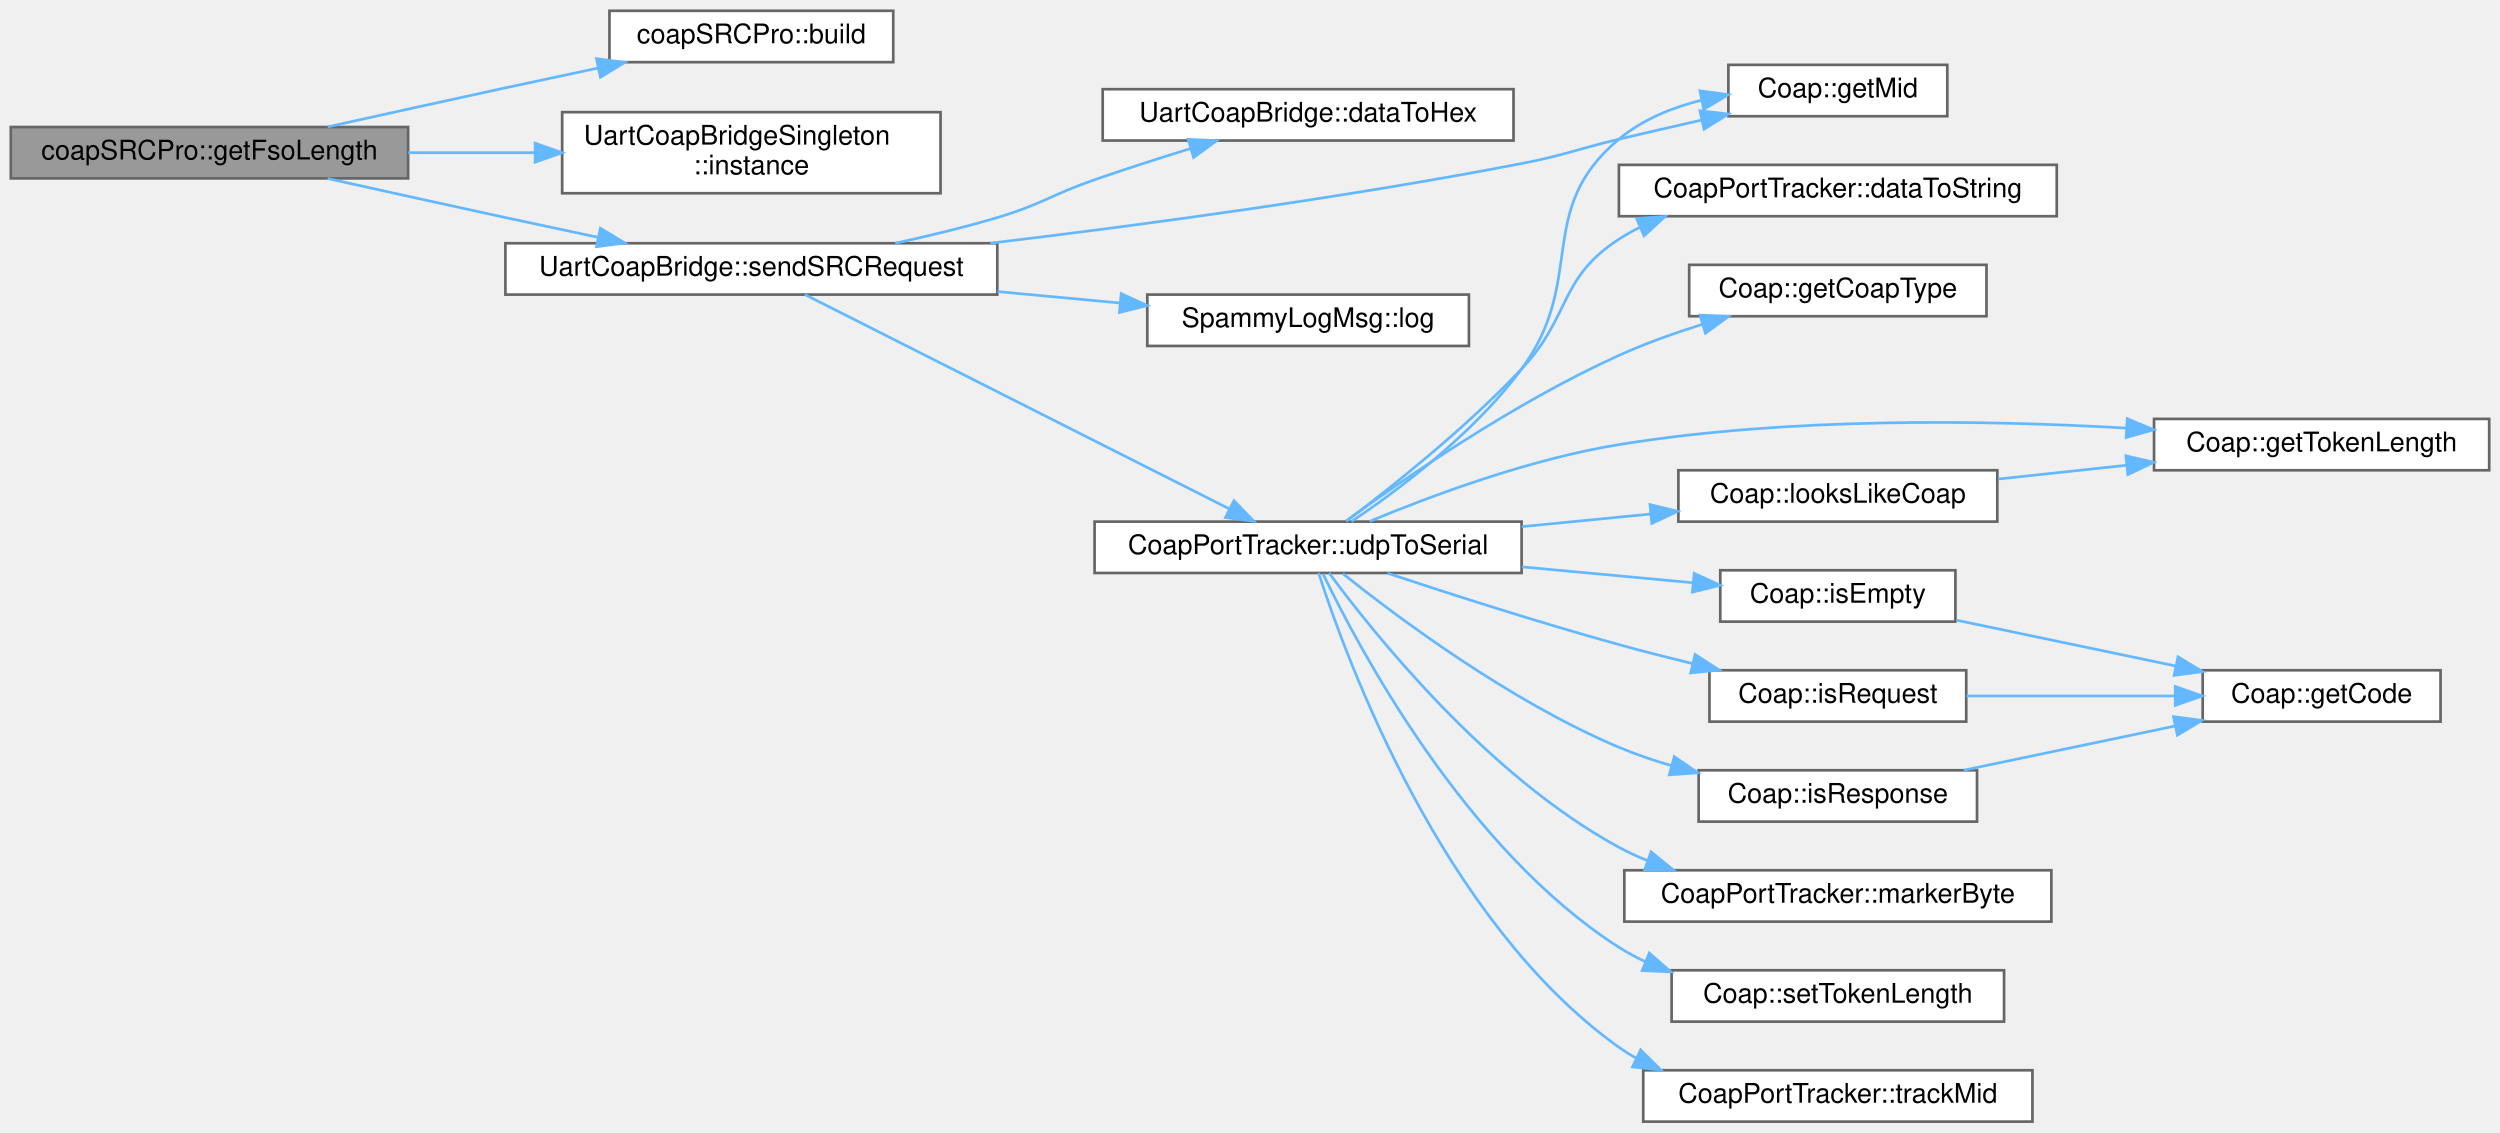
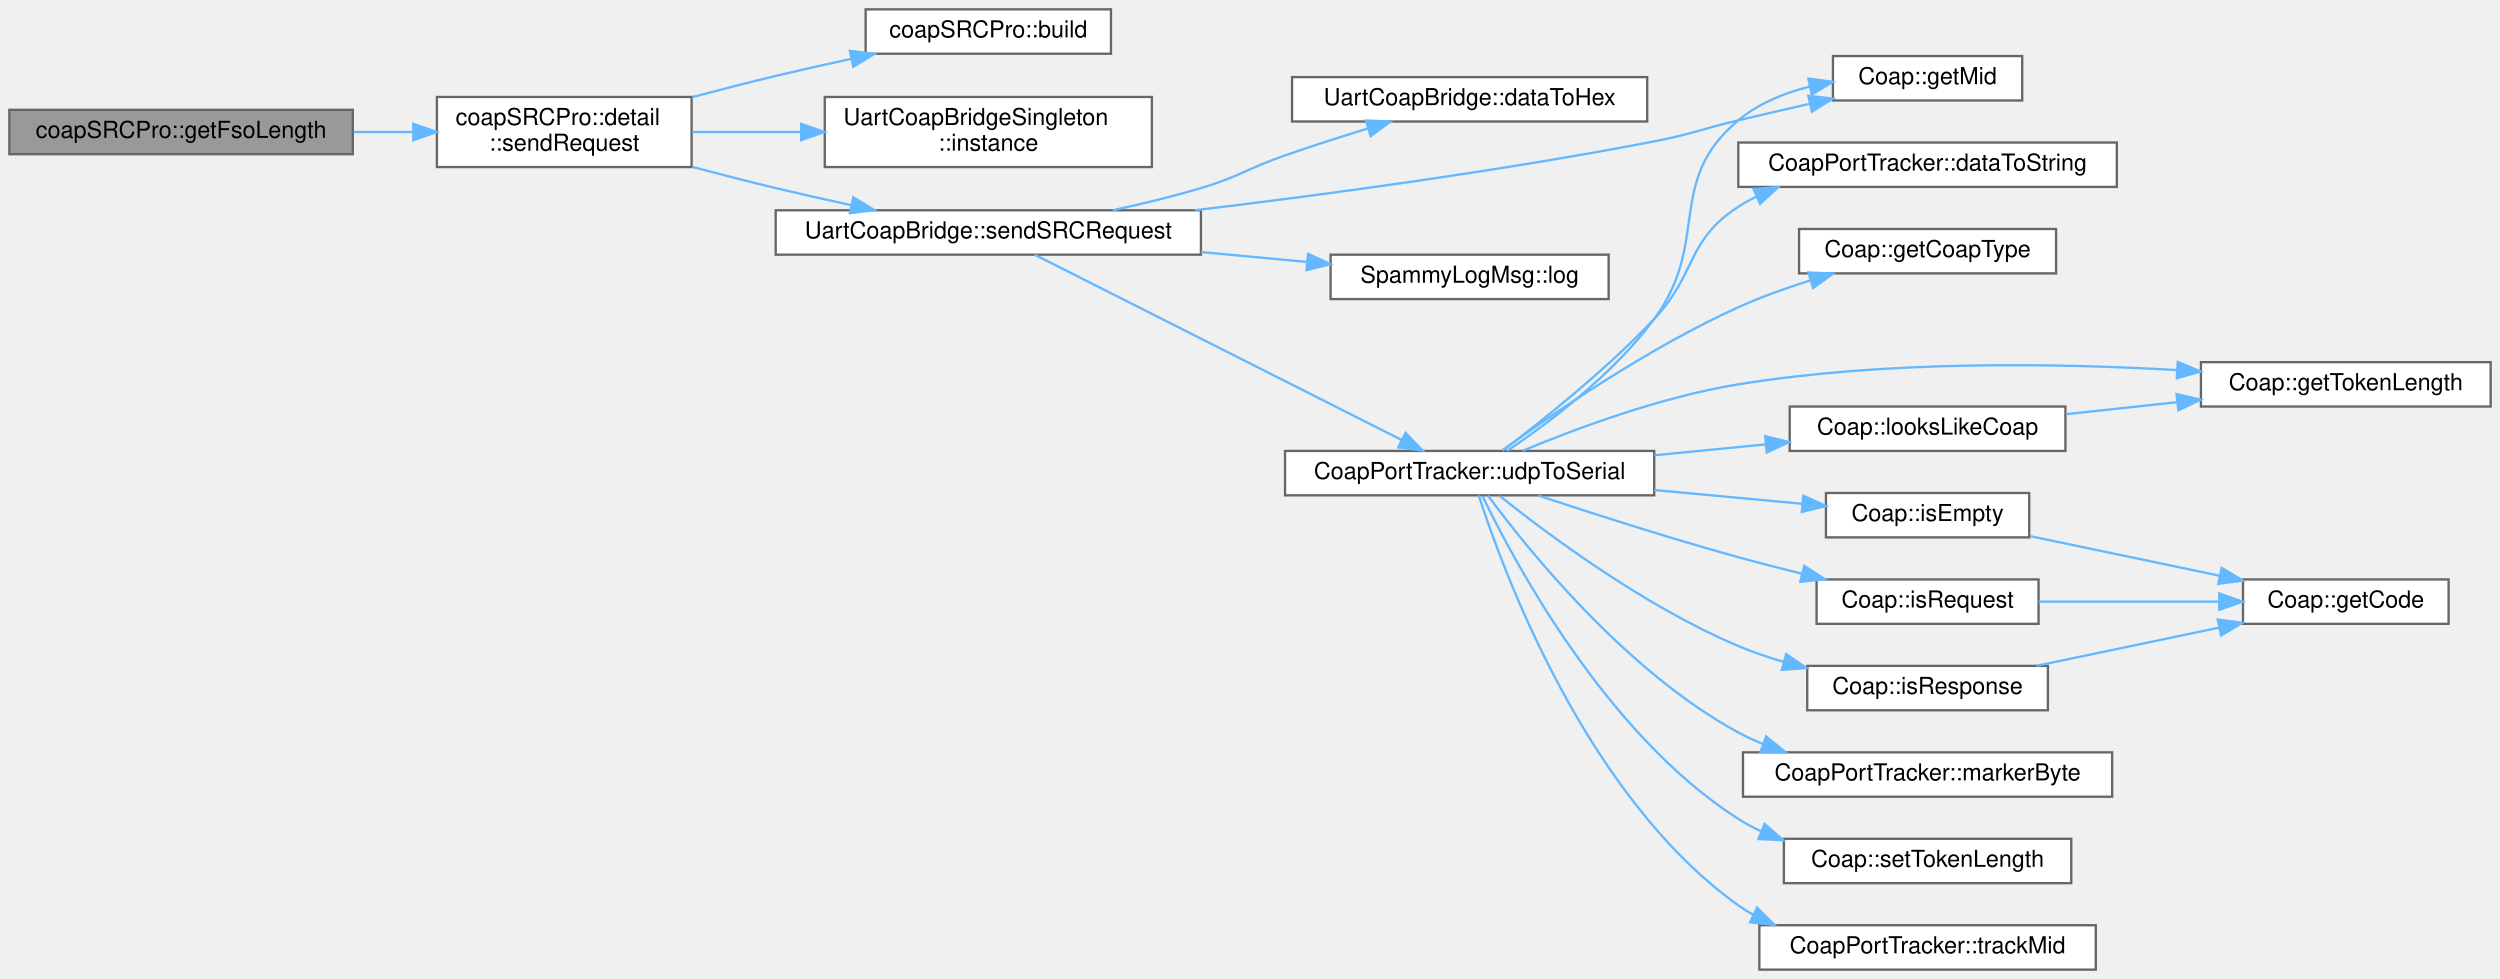
- <svg xmlns="http://www.w3.org/2000/svg" xmlns:xlink="http://www.w3.org/1999/xlink" width="925pt" height="419pt" viewBox="0.00 0.00 925.00 419.00">
+ <svg xmlns="http://www.w3.org/2000/svg" xmlns:xlink="http://www.w3.org/1999/xlink" width="1070pt" height="419pt" viewBox="0.00 0.00 1070.00 419.00">
  <g id="graph0" class="graph" transform="scale(1 1) rotate(0) translate(4 415)">
    <g id="Node000001" class="node">
      <g id="a_Node000001">
-         <a xlink:title=" ">
+         <a xlink:title="Retrieve FSO length in bytes.">
          <polygon fill="#999999" stroke="#666666" points="147,-368 0,-368 0,-349 147,-349 147,-368" />
          <text text-anchor="middle" x="73.5" y="-356" font-family="Helvetica,sans-Serif" font-size="10.00">coapSRCPro::getFsoLength</text>
        </a>
      </g>
    </g>
    <g id="Node000002" class="node">
      <g id="a_Node000002">
-         <a xlink:href="namespacecoapSRCPro.html#a7c0a5f2fdd9c2658b883a0c290caef10" target="_top" xlink:title=" ">
-           <polygon fill="white" stroke="#666666" points="326.5,-411 221.5,-411 221.5,-392 326.5,-392 326.5,-411" />
-           <text text-anchor="middle" x="274" y="-399" font-family="Helvetica,sans-Serif" font-size="10.00">coapSRCPro::build</text>
+         <a xlink:href="namespacecoapSRCPro_1_1detail.html#a57db511d79e1217412f2e7b4b6b87414" target="_top" xlink:title=" ">
+           <polygon fill="white" stroke="#666666" points="292,-373.5 183,-373.5 183,-343.5 292,-343.5 292,-373.5" />
+           <text text-anchor="start" x="191" y="-361.5" font-family="Helvetica,sans-Serif" font-size="10.00">coapSRCPro::detail</text>
+           <text text-anchor="middle" x="237.5" y="-350.5" font-family="Helvetica,sans-Serif" font-size="10.00">::sendRequest</text>
        </a>
      </g>
    </g>
    <g id="edge1_Node000001_Node000002" class="edge">
      <g id="a_edge1_Node000001_Node000002">
        <a xlink:title=" ">
-           <path fill="none" stroke="#63b8ff" d="M117.25,-368.06C137.22,-372.49 161.31,-377.81 183,-382.5 194.11,-384.9 205.99,-387.43 217.37,-389.84" />
-           <polygon fill="#63b8ff" stroke="#63b8ff" points="216.69,-393.28 227.2,-391.92 218.14,-386.43 216.69,-393.28" />
+           <path fill="none" stroke="#63b8ff" d="M147.44,-358.5C155.92,-358.5 164.52,-358.5 172.86,-358.5" />
+           <polygon fill="#63b8ff" stroke="#63b8ff" points="172.88,-362 182.88,-358.5 172.88,-355 172.88,-362" />
        </a>
      </g>
    </g>
    <g id="Node000003" class="node">
      <g id="a_Node000003">
-         <a xlink:href="classUartCoapBridgeSingleton.html#afc600618aaee339e66b8047b4084af42" target="_top" xlink:title=" ">
-           <polygon fill="white" stroke="#666666" points="344,-373.5 204,-373.5 204,-343.5 344,-343.5 344,-373.5" />
-           <text text-anchor="start" x="212" y="-361.5" font-family="Helvetica,sans-Serif" font-size="10.00">UartCoapBridgeSingleton</text>
-           <text text-anchor="middle" x="274" y="-350.5" font-family="Helvetica,sans-Serif" font-size="10.00">::instance</text>
-         </a>
-       </g>
-     </g>
-     <g id="edge2_Node000001_Node000003" class="edge">
-       <g id="a_edge2_Node000001_Node000003">
-         <a xlink:title=" ">
-           <path fill="none" stroke="#63b8ff" d="M147.01,-358.5C162.27,-358.5 178.44,-358.5 193.93,-358.5" />
-           <polygon fill="#63b8ff" stroke="#63b8ff" points="194,-362 204,-358.5 194,-355 194,-362" />
+         <a xlink:href="namespacecoapSRCPro.html#a7c0a5f2fdd9c2658b883a0c290caef10" target="_top" xlink:title=" ">
+           <polygon fill="white" stroke="#666666" points="471.5,-411 366.5,-411 366.5,-392 471.5,-392 471.5,-411" />
+           <text text-anchor="middle" x="419" y="-399" font-family="Helvetica,sans-Serif" font-size="10.00">coapSRCPro::build</text>
+         </a>
+       </g>
+     </g>
+     <g id="edge2_Node000002_Node000003" class="edge">
+       <g id="a_edge2_Node000002_Node000003">
+         <a xlink:title=" ">
+           <path fill="none" stroke="#63b8ff" d="M292.33,-373.44C304.06,-376.55 316.42,-379.73 328,-382.5 338.46,-385.01 349.65,-387.51 360.46,-389.84" />
+           <polygon fill="#63b8ff" stroke="#63b8ff" points="359.74,-393.26 370.25,-391.92 361.2,-386.41 359.74,-393.26" />
        </a>
      </g>
    </g>
    <g id="Node000004" class="node">
      <g id="a_Node000004">
-         <a xlink:href="classUartCoapBridge.html#aa4ee44522786a3581ea4d787ff3c1b10" target="_top" xlink:title=" ">
-           <polygon fill="white" stroke="#666666" points="365,-325 183,-325 183,-306 365,-306 365,-325" />
-           <text text-anchor="middle" x="274" y="-313" font-family="Helvetica,sans-Serif" font-size="10.00">UartCoapBridge::sendSRCRequest</text>
-         </a>
-       </g>
-     </g>
-     <g id="edge3_Node000001_Node000004" class="edge">
-       <g id="a_edge3_Node000001_Node000004">
-         <a xlink:title=" ">
-           <path fill="none" stroke="#63b8ff" d="M117.25,-348.94C137.22,-344.51 161.31,-339.19 183,-334.5 194.11,-332.1 205.99,-329.57 217.37,-327.16" />
-           <polygon fill="#63b8ff" stroke="#63b8ff" points="218.14,-330.57 227.2,-325.08 216.69,-323.72 218.14,-330.57" />
+         <a xlink:href="classUartCoapBridgeSingleton.html#afc600618aaee339e66b8047b4084af42" target="_top" xlink:title=" ">
+           <polygon fill="white" stroke="#666666" points="489,-373.5 349,-373.5 349,-343.5 489,-343.5 489,-373.5" />
+           <text text-anchor="start" x="357" y="-361.5" font-family="Helvetica,sans-Serif" font-size="10.00">UartCoapBridgeSingleton</text>
+           <text text-anchor="middle" x="419" y="-350.5" font-family="Helvetica,sans-Serif" font-size="10.00">::instance</text>
+         </a>
+       </g>
+     </g>
+     <g id="edge3_Node000002_Node000004" class="edge">
+       <g id="a_edge3_Node000002_Node000004">
+         <a xlink:title=" ">
+           <path fill="none" stroke="#63b8ff" d="M292.36,-358.5C306.93,-358.5 323.01,-358.5 338.66,-358.5" />
+           <polygon fill="#63b8ff" stroke="#63b8ff" points="338.87,-362 348.87,-358.5 338.87,-355 338.87,-362" />
        </a>
      </g>
    </g>
    <g id="Node000005" class="node">
      <g id="a_Node000005">
-         <a xlink:href="classUartCoapBridge.html#ae8f44c298022621122992b98cde6b4dc" target="_top" xlink:title=" ">
-           <polygon fill="white" stroke="#666666" points="556,-382 404,-382 404,-363 556,-363 556,-382" />
-           <text text-anchor="middle" x="480" y="-370" font-family="Helvetica,sans-Serif" font-size="10.00">UartCoapBridge::dataToHex</text>
-         </a>
-       </g>
-     </g>
-     <g id="edge4_Node000004_Node000005" class="edge">
-       <g id="a_edge4_Node000004_Node000005">
-         <a xlink:title=" ">
-           <path fill="none" stroke="#63b8ff" d="M327.24,-325.02C339.71,-327.71 352.91,-330.9 365,-334.5 381.45,-339.4 384.79,-342.86 401,-348.5 412.39,-352.46 424.82,-356.44 436.34,-359.99" />
-           <polygon fill="#63b8ff" stroke="#63b8ff" points="435.61,-363.42 446.19,-362.98 437.64,-356.72 435.61,-363.42" />
+         <a xlink:href="classUartCoapBridge.html#aa4ee44522786a3581ea4d787ff3c1b10" target="_top" xlink:title=" ">
+           <polygon fill="white" stroke="#666666" points="510,-325 328,-325 328,-306 510,-306 510,-325" />
+           <text text-anchor="middle" x="419" y="-313" font-family="Helvetica,sans-Serif" font-size="10.00">UartCoapBridge::sendSRCRequest</text>
+         </a>
+       </g>
+     </g>
+     <g id="edge4_Node000002_Node000005" class="edge">
+       <g id="a_edge4_Node000002_Node000005">
+         <a xlink:title=" ">
+           <path fill="none" stroke="#63b8ff" d="M292.33,-343.56C304.06,-340.45 316.42,-337.27 328,-334.5 338.46,-331.99 349.65,-329.49 360.46,-327.16" />
+           <polygon fill="#63b8ff" stroke="#63b8ff" points="361.2,-330.59 370.25,-325.08 359.74,-323.74 361.2,-330.59" />
        </a>
      </g>
    </g>
    <g id="Node000006" class="node">
      <g id="a_Node000006">
-         <a xlink:href="namespaceCoap.html#a4eafc1dd1abf0cd1b2cea134fd3c7fa0" target="_top" xlink:title=" ">
-           <polygon fill="white" stroke="#666666" points="716.5,-391 635.5,-391 635.5,-372 716.5,-372 716.5,-391" />
-           <text text-anchor="middle" x="676" y="-379" font-family="Helvetica,sans-Serif" font-size="10.00">Coap::getMid</text>
-         </a>
-       </g>
-     </g>
-     <g id="edge5_Node000004_Node000006" class="edge">
-       <g id="a_edge5_Node000004_Node000006">
-         <a xlink:title=" ">
-           <path fill="none" stroke="#63b8ff" d="M362.41,-325.02C418.78,-331.76 493.52,-341.86 559,-354.5 575.19,-357.63 578.95,-359.69 595,-363.5 604.87,-365.84 615.44,-368.28 625.56,-370.57" />
-           <polygon fill="#63b8ff" stroke="#63b8ff" points="624.96,-374.02 635.49,-372.8 626.5,-367.19 624.96,-374.02" />
+         <a xlink:href="classUartCoapBridge.html#ae8f44c298022621122992b98cde6b4dc" target="_top" xlink:title=" ">
+           <polygon fill="white" stroke="#666666" points="701,-382 549,-382 549,-363 701,-363 701,-382" />
+           <text text-anchor="middle" x="625" y="-370" font-family="Helvetica,sans-Serif" font-size="10.00">UartCoapBridge::dataToHex</text>
+         </a>
+       </g>
+     </g>
+     <g id="edge5_Node000005_Node000006" class="edge">
+       <g id="a_edge5_Node000005_Node000006">
+         <a xlink:title=" ">
+           <path fill="none" stroke="#63b8ff" d="M472.24,-325.02C484.71,-327.71 497.91,-330.9 510,-334.5 526.45,-339.4 529.79,-342.86 546,-348.5 557.39,-352.46 569.82,-356.44 581.34,-359.99" />
+           <polygon fill="#63b8ff" stroke="#63b8ff" points="580.61,-363.42 591.19,-362.98 582.64,-356.72 580.61,-363.42" />
        </a>
      </g>
    </g>
    <g id="Node000007" class="node">
      <g id="a_Node000007">
-         <a xlink:href="classSpammyLogMsg.html#aeca5f9ecea6b9b3f3725e9f1a8875f73" target="_top" xlink:title=" ">
-           <polygon fill="white" stroke="#666666" points="539.5,-306 420.5,-306 420.5,-287 539.5,-287 539.5,-306" />
-           <text text-anchor="middle" x="480" y="-294" font-family="Helvetica,sans-Serif" font-size="10.00">SpammyLogMsg::log</text>
-         </a>
-       </g>
-     </g>
-     <g id="edge6_Node000004_Node000007" class="edge">
-       <g id="a_edge6_Node000004_Node000007">
-         <a xlink:title=" ">
-           <path fill="none" stroke="#63b8ff" d="M365.07,-307.11C380.19,-305.7 395.66,-304.26 410.13,-302.91" />
-           <polygon fill="#63b8ff" stroke="#63b8ff" points="410.84,-306.36 420.47,-301.95 410.19,-299.39 410.84,-306.36" />
+         <a xlink:href="namespaceCoap.html#a4eafc1dd1abf0cd1b2cea134fd3c7fa0" target="_top" xlink:title=" ">
+           <polygon fill="white" stroke="#666666" points="861.5,-391 780.5,-391 780.5,-372 861.5,-372 861.5,-391" />
+           <text text-anchor="middle" x="821" y="-379" font-family="Helvetica,sans-Serif" font-size="10.00">Coap::getMid</text>
+         </a>
+       </g>
+     </g>
+     <g id="edge6_Node000005_Node000007" class="edge">
+       <g id="a_edge6_Node000005_Node000007">
+         <a xlink:title=" ">
+           <path fill="none" stroke="#63b8ff" d="M507.41,-325.02C563.78,-331.76 638.52,-341.86 704,-354.5 720.19,-357.63 723.95,-359.69 740,-363.5 749.87,-365.84 760.44,-368.28 770.56,-370.57" />
+           <polygon fill="#63b8ff" stroke="#63b8ff" points="769.96,-374.02 780.49,-372.8 771.5,-367.19 769.96,-374.02" />
        </a>
      </g>
    </g>
    <g id="Node000008" class="node">
      <g id="a_Node000008">
-         <a xlink:href="classCoapPortTracker.html#a463ad2f33a1aae8905340f5f7881754a" target="_top" xlink:title=" ">
-           <polygon fill="white" stroke="#666666" points="559,-222 401,-222 401,-203 559,-203 559,-222" />
-           <text text-anchor="middle" x="480" y="-210" font-family="Helvetica,sans-Serif" font-size="10.00">CoapPortTracker::udpToSerial</text>
-         </a>
-       </g>
-     </g>
-     <g id="edge7_Node000004_Node000008" class="edge">
-       <g id="a_edge7_Node000004_Node000008">
-         <a xlink:title=" ">
-           <path fill="none" stroke="#63b8ff" d="M293.83,-305.99C329.79,-287.84 408.43,-248.13 450.74,-226.77" />
-           <polygon fill="#63b8ff" stroke="#63b8ff" points="452.57,-229.76 459.92,-222.13 449.42,-223.51 452.57,-229.76" />
-         </a>
-       </g>
-     </g>
-     <g id="edge10_Node000008_Node000006" class="edge">
-       <g id="a_edge10_Node000008_Node000006">
-         <a xlink:title=" ">
-           <path fill="none" stroke="#63b8ff" d="M496.05,-222.03C513.26,-233.58 541.33,-254.5 559,-278.5 583.32,-311.54 563.51,-337.2 595,-363.5 603.62,-370.7 614.52,-375.17 625.47,-377.91" />
-           <polygon fill="#63b8ff" stroke="#63b8ff" points="624.99,-381.38 635.49,-379.97 626.4,-374.52 624.99,-381.38" />
+         <a xlink:href="classSpammyLogMsg.html#aeca5f9ecea6b9b3f3725e9f1a8875f73" target="_top" xlink:title=" ">
+           <polygon fill="white" stroke="#666666" points="684.5,-306 565.5,-306 565.5,-287 684.5,-287 684.5,-306" />
+           <text text-anchor="middle" x="625" y="-294" font-family="Helvetica,sans-Serif" font-size="10.00">SpammyLogMsg::log</text>
+         </a>
+       </g>
+     </g>
+     <g id="edge7_Node000005_Node000008" class="edge">
+       <g id="a_edge7_Node000005_Node000008">
+         <a xlink:title=" ">
+           <path fill="none" stroke="#63b8ff" d="M510.07,-307.11C525.19,-305.7 540.66,-304.26 555.13,-302.91" />
+           <polygon fill="#63b8ff" stroke="#63b8ff" points="555.84,-306.36 565.47,-301.95 555.19,-299.39 555.84,-306.36" />
        </a>
      </g>
    </g>
    <g id="Node000009" class="node">
      <g id="a_Node000009">
-         <a xlink:href="classCoapPortTracker.html#a23f5ab92e35e4717b2cfd603d55d05a4" target="_top" xlink:title=" ">
-           <polygon fill="white" stroke="#666666" points="757,-354 595,-354 595,-335 757,-335 757,-354" />
-           <text text-anchor="middle" x="676" y="-342" font-family="Helvetica,sans-Serif" font-size="10.00">CoapPortTracker::dataToString</text>
-         </a>
-       </g>
-     </g>
-     <g id="edge8_Node000008_Node000009" class="edge">
-       <g id="a_edge8_Node000008_Node000009">
-         <a xlink:title=" ">
-           <path fill="none" stroke="#63b8ff" d="M494.2,-222.2C510.38,-234.4 538.19,-256.43 559,-278.5 577.29,-297.9 572.61,-312.01 595,-326.5 597.47,-328.1 600.05,-329.55 602.73,-330.88" />
-           <polygon fill="#63b8ff" stroke="#63b8ff" points="601.53,-334.17 612.1,-334.91 604.3,-327.74 601.53,-334.17" />
+         <a xlink:href="classCoapPortTracker.html#a463ad2f33a1aae8905340f5f7881754a" target="_top" xlink:title=" ">
+           <polygon fill="white" stroke="#666666" points="704,-222 546,-222 546,-203 704,-203 704,-222" />
+           <text text-anchor="middle" x="625" y="-210" font-family="Helvetica,sans-Serif" font-size="10.00">CoapPortTracker::udpToSerial</text>
+         </a>
+       </g>
+     </g>
+     <g id="edge8_Node000005_Node000009" class="edge">
+       <g id="a_edge8_Node000005_Node000009">
+         <a xlink:title=" ">
+           <path fill="none" stroke="#63b8ff" d="M438.83,-305.99C474.79,-287.84 553.43,-248.13 595.74,-226.77" />
+           <polygon fill="#63b8ff" stroke="#63b8ff" points="597.57,-229.76 604.92,-222.13 594.42,-223.51 597.57,-229.76" />
+         </a>
+       </g>
+     </g>
+     <g id="edge11_Node000009_Node000007" class="edge">
+       <g id="a_edge11_Node000009_Node000007">
+         <a xlink:title=" ">
+           <path fill="none" stroke="#63b8ff" d="M641.05,-222.03C658.26,-233.58 686.33,-254.5 704,-278.5 728.32,-311.54 708.51,-337.2 740,-363.5 748.62,-370.7 759.52,-375.17 770.47,-377.91" />
+           <polygon fill="#63b8ff" stroke="#63b8ff" points="769.99,-381.38 780.49,-379.97 771.4,-374.52 769.99,-381.38" />
        </a>
      </g>
    </g>
    <g id="Node000010" class="node">
      <g id="a_Node000010">
-         <a xlink:href="namespaceCoap.html#a2c7ef4d78f7140c8b5d78554527bde07" target="_top" xlink:title=" ">
-           <polygon fill="white" stroke="#666666" points="731,-317 621,-317 621,-298 731,-298 731,-317" />
-           <text text-anchor="middle" x="676" y="-305" font-family="Helvetica,sans-Serif" font-size="10.00">Coap::getCoapType</text>
-         </a>
-       </g>
-     </g>
-     <g id="edge9_Node000008_Node000010" class="edge">
-       <g id="a_edge9_Node000008_Node000010">
-         <a xlink:title=" ">
-           <path fill="none" stroke="#63b8ff" d="M494.04,-222.24C514.57,-237.2 556.11,-265.94 595,-283.5 604.71,-287.89 615.45,-291.73 625.81,-294.99" />
-           <polygon fill="#63b8ff" stroke="#63b8ff" points="625,-298.4 635.59,-297.93 627.02,-291.7 625,-298.4" />
+         <a xlink:href="classCoapPortTracker.html#a23f5ab92e35e4717b2cfd603d55d05a4" target="_top" xlink:title=" ">
+           <polygon fill="white" stroke="#666666" points="902,-354 740,-354 740,-335 902,-335 902,-354" />
+           <text text-anchor="middle" x="821" y="-342" font-family="Helvetica,sans-Serif" font-size="10.00">CoapPortTracker::dataToString</text>
+         </a>
+       </g>
+     </g>
+     <g id="edge9_Node000009_Node000010" class="edge">
+       <g id="a_edge9_Node000009_Node000010">
+         <a xlink:title=" ">
+           <path fill="none" stroke="#63b8ff" d="M639.2,-222.2C655.38,-234.4 683.19,-256.43 704,-278.5 722.29,-297.9 717.61,-312.01 740,-326.5 742.47,-328.1 745.05,-329.55 747.73,-330.88" />
+           <polygon fill="#63b8ff" stroke="#63b8ff" points="746.53,-334.17 757.1,-334.91 749.3,-327.74 746.53,-334.17" />
        </a>
      </g>
    </g>
    <g id="Node000011" class="node">
      <g id="a_Node000011">
-         <a xlink:href="namespaceCoap.html#ae7eaf13c2533f43da88cc4543c5497f7" target="_top" xlink:title=" ">
-           <polygon fill="white" stroke="#666666" points="917,-260 793,-260 793,-241 917,-241 917,-260" />
-           <text text-anchor="middle" x="855" y="-248" font-family="Helvetica,sans-Serif" font-size="10.00">Coap::getTokenLength</text>
-         </a>
-       </g>
-     </g>
-     <g id="edge11_Node000008_Node000011" class="edge">
-       <g id="a_edge11_Node000008_Node000011">
-         <a xlink:title=" ">
-           <path fill="none" stroke="#63b8ff" d="M502.75,-222.09C525.3,-231.48 561.85,-245.12 595,-250.5 657.83,-260.7 730.37,-259.62 782.67,-256.61" />
-           <polygon fill="#63b8ff" stroke="#63b8ff" points="783.09,-260.09 792.85,-255.99 782.66,-253.11 783.09,-260.09" />
+         <a xlink:href="namespaceCoap.html#a2c7ef4d78f7140c8b5d78554527bde07" target="_top" xlink:title=" ">
+           <polygon fill="white" stroke="#666666" points="876,-317 766,-317 766,-298 876,-298 876,-317" />
+           <text text-anchor="middle" x="821" y="-305" font-family="Helvetica,sans-Serif" font-size="10.00">Coap::getCoapType</text>
+         </a>
+       </g>
+     </g>
+     <g id="edge10_Node000009_Node000011" class="edge">
+       <g id="a_edge10_Node000009_Node000011">
+         <a xlink:title=" ">
+           <path fill="none" stroke="#63b8ff" d="M639.04,-222.24C659.57,-237.2 701.11,-265.94 740,-283.5 749.71,-287.89 760.45,-291.73 770.81,-294.99" />
+           <polygon fill="#63b8ff" stroke="#63b8ff" points="770,-298.4 780.59,-297.93 772.02,-291.7 770,-298.4" />
        </a>
      </g>
    </g>
    <g id="Node000012" class="node">
      <g id="a_Node000012">
+         <a xlink:href="namespaceCoap.html#ae7eaf13c2533f43da88cc4543c5497f7" target="_top" xlink:title=" ">
+           <polygon fill="white" stroke="#666666" points="1062,-260 938,-260 938,-241 1062,-241 1062,-260" />
+           <text text-anchor="middle" x="1000" y="-248" font-family="Helvetica,sans-Serif" font-size="10.00">Coap::getTokenLength</text>
+         </a>
+       </g>
+     </g>
+     <g id="edge12_Node000009_Node000012" class="edge">
+       <g id="a_edge12_Node000009_Node000012">
+         <a xlink:title=" ">
+           <path fill="none" stroke="#63b8ff" d="M647.75,-222.09C670.3,-231.48 706.85,-245.12 740,-250.5 802.83,-260.7 875.37,-259.62 927.67,-256.61" />
+           <polygon fill="#63b8ff" stroke="#63b8ff" points="928.09,-260.09 937.85,-255.99 927.66,-253.11 928.09,-260.09" />
+         </a>
+       </g>
+     </g>
+     <g id="Node000013" class="node">
+       <g id="a_Node000013">
        <a xlink:href="namespaceCoap.html#aef9b24c76b4b954e229fc746b0005dfe" target="_top" xlink:title=" ">
-           <polygon fill="white" stroke="#666666" points="719.5,-204 632.5,-204 632.5,-185 719.5,-185 719.5,-204" />
-           <text text-anchor="middle" x="676" y="-192" font-family="Helvetica,sans-Serif" font-size="10.00">Coap::isEmpty</text>
-         </a>
-       </g>
-     </g>
-     <g id="edge12_Node000008_Node000012" class="edge">
-       <g id="a_edge12_Node000008_Node000012">
-         <a xlink:title=" ">
-           <path fill="none" stroke="#63b8ff" d="M559.07,-205.26C580.31,-203.29 602.81,-201.2 622.28,-199.39" />
-           <polygon fill="#63b8ff" stroke="#63b8ff" points="622.83,-202.86 632.46,-198.45 622.18,-195.89 622.83,-202.86" />
+           <polygon fill="white" stroke="#666666" points="864.5,-204 777.5,-204 777.5,-185 864.5,-185 864.5,-204" />
+           <text text-anchor="middle" x="821" y="-192" font-family="Helvetica,sans-Serif" font-size="10.00">Coap::isEmpty</text>
+         </a>
+       </g>
+     </g>
+     <g id="edge13_Node000009_Node000013" class="edge">
+       <g id="a_edge13_Node000009_Node000013">
+         <a xlink:title=" ">
+           <path fill="none" stroke="#63b8ff" d="M704.07,-205.26C725.31,-203.29 747.81,-201.2 767.28,-199.39" />
+           <polygon fill="#63b8ff" stroke="#63b8ff" points="767.83,-202.86 777.46,-198.45 767.18,-195.89 767.83,-202.86" />
+         </a>
+       </g>
+     </g>
+     <g id="Node000015" class="node">
+       <g id="a_Node000015">
+         <a xlink:href="namespaceCoap.html#af7c1dbc78feb0dbbfd48ba9a6f079b33" target="_top" xlink:title=" ">
+           <polygon fill="white" stroke="#666666" points="868.5,-167 773.5,-167 773.5,-148 868.5,-148 868.5,-167" />
+           <text text-anchor="middle" x="821" y="-155" font-family="Helvetica,sans-Serif" font-size="10.00">Coap::isRequest</text>
+         </a>
+       </g>
+     </g>
+     <g id="edge15_Node000009_Node000015" class="edge">
+       <g id="a_edge15_Node000009_Node000015">
+         <a xlink:title=" ">
+           <path fill="none" stroke="#63b8ff" d="M654.41,-202.9C677.37,-195.29 710.59,-184.62 740,-176.5 748.79,-174.07 758.18,-171.67 767.31,-169.44" />
+           <polygon fill="#63b8ff" stroke="#63b8ff" points="768.19,-172.83 777.09,-167.08 766.55,-166.02 768.19,-172.83" />
+         </a>
+       </g>
+     </g>
+     <g id="Node000016" class="node">
+       <g id="a_Node000016">
+         <a xlink:href="namespaceCoap.html#a73ff002a1ba1c6f6fbbf4e03d223046c" target="_top" xlink:title=" ">
+           <polygon fill="white" stroke="#666666" points="872.5,-130 769.5,-130 769.5,-111 872.5,-111 872.5,-130" />
+           <text text-anchor="middle" x="821" y="-118" font-family="Helvetica,sans-Serif" font-size="10.00">Coap::isResponse</text>
+         </a>
+       </g>
+     </g>
+     <g id="edge17_Node000009_Node000016" class="edge">
+       <g id="a_edge17_Node000009_Node000016">
+         <a xlink:title=" ">
+           <path fill="none" stroke="#63b8ff" d="M637.84,-202.75C657.7,-186.88 699.55,-155.53 740,-138.5 746.17,-135.9 752.77,-133.65 759.44,-131.71" />
+           <polygon fill="#63b8ff" stroke="#63b8ff" points="760.47,-135.05 769.22,-129.07 758.65,-128.3 760.47,-135.05" />
+         </a>
+       </g>
+     </g>
+     <g id="Node000017" class="node">
+       <g id="a_Node000017">
+         <a xlink:href="namespaceCoap.html#a6cddead9a1fe130c6d4698b525c56a88" target="_top" xlink:title=" ">
+           <polygon fill="white" stroke="#666666" points="880,-241 762,-241 762,-222 880,-222 880,-241" />
+           <text text-anchor="middle" x="821" y="-229" font-family="Helvetica,sans-Serif" font-size="10.00">Coap::looksLikeCoap</text>
+         </a>
+       </g>
+     </g>
+     <g id="edge19_Node000009_Node000017" class="edge">
+       <g id="a_edge19_Node000009_Node000017">
+         <a xlink:title=" ">
+           <path fill="none" stroke="#63b8ff" d="M704.07,-220.15C719.87,-221.69 736.38,-223.31 751.81,-224.82" />
+           <polygon fill="#63b8ff" stroke="#63b8ff" points="751.49,-228.31 761.78,-225.8 752.17,-221.34 751.49,-228.31" />
+         </a>
+       </g>
+     </g>
+     <g id="Node000018" class="node">
+       <g id="a_Node000018">
+         <a xlink:href="classCoapPortTracker.html#a875af97a61e91d36996d45c8a3124f18" target="_top" xlink:title=" ">
+           <polygon fill="white" stroke="#666666" points="900,-93 742,-93 742,-74 900,-74 900,-93" />
+           <text text-anchor="middle" x="821" y="-81" font-family="Helvetica,sans-Serif" font-size="10.00">CoapPortTracker::markerByte</text>
+         </a>
+       </g>
+     </g>
+     <g id="edge21_Node000009_Node000018" class="edge">
+       <g id="a_edge21_Node000009_Node000018">
+         <a xlink:title=" ">
+           <path fill="none" stroke="#63b8ff" d="M632.77,-202.99C648.75,-181.3 691.19,-127.96 740,-101.5 743.32,-99.7 746.82,-98.08 750.42,-96.62" />
+           <polygon fill="#63b8ff" stroke="#63b8ff" points="751.9,-99.8 760.12,-93.12 749.53,-93.22 751.9,-99.8" />
+         </a>
+       </g>
+     </g>
+     <g id="Node000019" class="node">
+       <g id="a_Node000019">
+         <a xlink:href="namespaceCoap.html#af739c916bfe029196c6587127eeed23e" target="_top" xlink:title=" ">
+           <polygon fill="white" stroke="#666666" points="882.5,-56 759.5,-56 759.5,-37 882.5,-37 882.5,-56" />
+           <text text-anchor="middle" x="821" y="-44" font-family="Helvetica,sans-Serif" font-size="10.00">Coap::setTokenLength</text>
+         </a>
+       </g>
+     </g>
+     <g id="edge22_Node000009_Node000019" class="edge">
+       <g id="a_edge22_Node000009_Node000019">
+         <a xlink:title=" ">
+           <path fill="none" stroke="#63b8ff" d="M630.52,-202.67C643.41,-175.81 683.13,-100.78 740,-64.5 743.12,-62.51 746.44,-60.73 749.88,-59.15" />
+           <polygon fill="#63b8ff" stroke="#63b8ff" points="751.23,-62.38 759.21,-55.41 748.62,-55.89 751.23,-62.38" />
+         </a>
+       </g>
+     </g>
+     <g id="Node000020" class="node">
+       <g id="a_Node000020">
+         <a xlink:href="classCoapPortTracker.html#ae0f104887b55cf7f419dc8398e6c1edf" target="_top" xlink:title=" ">
+           <polygon fill="white" stroke="#666666" points="893,-19 749,-19 749,0 893,0 893,-19" />
+           <text text-anchor="middle" x="821" y="-7" font-family="Helvetica,sans-Serif" font-size="10.00">CoapPortTracker::trackMid</text>
+         </a>
+       </g>
+     </g>
+     <g id="edge23_Node000009_Node000020" class="edge">
+       <g id="a_edge23_Node000009_Node000020">
+         <a xlink:title=" ">
+           <path fill="none" stroke="#63b8ff" d="M628.89,-202.98C638.78,-172.17 674.29,-74.4 740,-27.5 742.08,-26.02 744.26,-24.65 746.52,-23.4" />
+           <polygon fill="#63b8ff" stroke="#63b8ff" points="748.03,-26.55 755.55,-19.09 745.02,-20.23 748.03,-26.55" />
        </a>
      </g>
    </g>
    <g id="Node000014" class="node">
      <g id="a_Node000014">
-         <a xlink:href="namespaceCoap.html#af7c1dbc78feb0dbbfd48ba9a6f079b33" target="_top" xlink:title=" ">
-           <polygon fill="white" stroke="#666666" points="723.5,-167 628.5,-167 628.5,-148 723.5,-148 723.5,-167" />
-           <text text-anchor="middle" x="676" y="-155" font-family="Helvetica,sans-Serif" font-size="10.00">Coap::isRequest</text>
-         </a>
-       </g>
-     </g>
-     <g id="edge14_Node000008_Node000014" class="edge">
-       <g id="a_edge14_Node000008_Node000014">
-         <a xlink:title=" ">
-           <path fill="none" stroke="#63b8ff" d="M509.41,-202.9C532.37,-195.29 565.59,-184.62 595,-176.5 603.79,-174.07 613.18,-171.67 622.31,-169.44" />
-           <polygon fill="#63b8ff" stroke="#63b8ff" points="623.19,-172.83 632.09,-167.08 621.55,-166.02 623.19,-172.83" />
-         </a>
-       </g>
-     </g>
-     <g id="Node000015" class="node">
-       <g id="a_Node000015">
-         <a xlink:href="namespaceCoap.html#a73ff002a1ba1c6f6fbbf4e03d223046c" target="_top" xlink:title=" ">
-           <polygon fill="white" stroke="#666666" points="727.5,-130 624.5,-130 624.5,-111 727.5,-111 727.5,-130" />
-           <text text-anchor="middle" x="676" y="-118" font-family="Helvetica,sans-Serif" font-size="10.00">Coap::isResponse</text>
-         </a>
-       </g>
-     </g>
-     <g id="edge16_Node000008_Node000015" class="edge">
-       <g id="a_edge16_Node000008_Node000015">
-         <a xlink:title=" ">
-           <path fill="none" stroke="#63b8ff" d="M492.84,-202.75C512.7,-186.88 554.55,-155.53 595,-138.5 601.17,-135.9 607.77,-133.65 614.44,-131.71" />
-           <polygon fill="#63b8ff" stroke="#63b8ff" points="615.47,-135.05 624.22,-129.07 613.65,-128.3 615.47,-135.05" />
-         </a>
-       </g>
-     </g>
-     <g id="Node000016" class="node">
-       <g id="a_Node000016">
-         <a xlink:href="namespaceCoap.html#a6cddead9a1fe130c6d4698b525c56a88" target="_top" xlink:title=" ">
-           <polygon fill="white" stroke="#666666" points="735,-241 617,-241 617,-222 735,-222 735,-241" />
-           <text text-anchor="middle" x="676" y="-229" font-family="Helvetica,sans-Serif" font-size="10.00">Coap::looksLikeCoap</text>
-         </a>
-       </g>
-     </g>
-     <g id="edge18_Node000008_Node000016" class="edge">
-       <g id="a_edge18_Node000008_Node000016">
-         <a xlink:title=" ">
-           <path fill="none" stroke="#63b8ff" d="M559.07,-220.15C574.87,-221.69 591.38,-223.31 606.81,-224.82" />
-           <polygon fill="#63b8ff" stroke="#63b8ff" points="606.49,-228.31 616.78,-225.8 607.17,-221.34 606.49,-228.31" />
-         </a>
-       </g>
-     </g>
-     <g id="Node000017" class="node">
-       <g id="a_Node000017">
-         <a xlink:href="classCoapPortTracker.html#a875af97a61e91d36996d45c8a3124f18" target="_top" xlink:title=" ">
-           <polygon fill="white" stroke="#666666" points="755,-93 597,-93 597,-74 755,-74 755,-93" />
-           <text text-anchor="middle" x="676" y="-81" font-family="Helvetica,sans-Serif" font-size="10.00">CoapPortTracker::markerByte</text>
-         </a>
-       </g>
-     </g>
-     <g id="edge20_Node000008_Node000017" class="edge">
-       <g id="a_edge20_Node000008_Node000017">
-         <a xlink:title=" ">
-           <path fill="none" stroke="#63b8ff" d="M487.77,-202.99C503.75,-181.3 546.19,-127.96 595,-101.5 598.32,-99.7 601.82,-98.08 605.42,-96.62" />
-           <polygon fill="#63b8ff" stroke="#63b8ff" points="606.9,-99.8 615.12,-93.12 604.53,-93.22 606.9,-99.8" />
-         </a>
-       </g>
-     </g>
-     <g id="Node000018" class="node">
-       <g id="a_Node000018">
-         <a xlink:href="namespaceCoap.html#af739c916bfe029196c6587127eeed23e" target="_top" xlink:title=" ">
-           <polygon fill="white" stroke="#666666" points="737.5,-56 614.5,-56 614.5,-37 737.5,-37 737.5,-56" />
-           <text text-anchor="middle" x="676" y="-44" font-family="Helvetica,sans-Serif" font-size="10.00">Coap::setTokenLength</text>
-         </a>
-       </g>
-     </g>
-     <g id="edge21_Node000008_Node000018" class="edge">
-       <g id="a_edge21_Node000008_Node000018">
-         <a xlink:title=" ">
-           <path fill="none" stroke="#63b8ff" d="M485.52,-202.67C498.41,-175.81 538.13,-100.78 595,-64.5 598.12,-62.51 601.44,-60.73 604.88,-59.15" />
-           <polygon fill="#63b8ff" stroke="#63b8ff" points="606.23,-62.38 614.21,-55.41 603.62,-55.89 606.23,-62.38" />
-         </a>
-       </g>
-     </g>
-     <g id="Node000019" class="node">
-       <g id="a_Node000019">
-         <a xlink:href="classCoapPortTracker.html#ae0f104887b55cf7f419dc8398e6c1edf" target="_top" xlink:title=" ">
-           <polygon fill="white" stroke="#666666" points="748,-19 604,-19 604,0 748,0 748,-19" />
-           <text text-anchor="middle" x="676" y="-7" font-family="Helvetica,sans-Serif" font-size="10.00">CoapPortTracker::trackMid</text>
-         </a>
-       </g>
-     </g>
-     <g id="edge22_Node000008_Node000019" class="edge">
-       <g id="a_edge22_Node000008_Node000019">
-         <a xlink:title=" ">
-           <path fill="none" stroke="#63b8ff" d="M483.89,-202.98C493.78,-172.17 529.29,-74.4 595,-27.5 597.08,-26.02 599.26,-24.65 601.52,-23.4" />
-           <polygon fill="#63b8ff" stroke="#63b8ff" points="603.03,-26.55 610.55,-19.09 600.02,-20.23 603.03,-26.55" />
-         </a>
-       </g>
-     </g>
-     <g id="Node000013" class="node">
-       <g id="a_Node000013">
        <a xlink:href="namespaceCoap.html#a16f4853eb0c40d26d7905ebfadd9d5e7" target="_top" xlink:title=" ">
-           <polygon fill="white" stroke="#666666" points="899,-167 811,-167 811,-148 899,-148 899,-167" />
-           <text text-anchor="middle" x="855" y="-155" font-family="Helvetica,sans-Serif" font-size="10.00">Coap::getCode</text>
-         </a>
-       </g>
-     </g>
-     <g id="edge13_Node000012_Node000013" class="edge">
-       <g id="a_edge13_Node000012_Node000013">
-         <a xlink:title=" ">
-           <path fill="none" stroke="#63b8ff" d="M719.85,-185.54C744.23,-180.45 774.99,-174.02 800.9,-168.6" />
-           <polygon fill="#63b8ff" stroke="#63b8ff" points="801.86,-171.97 810.93,-166.5 800.43,-165.12 801.86,-171.97" />
-         </a>
-       </g>
-     </g>
-     <g id="edge15_Node000014_Node000013" class="edge">
-       <g id="a_edge15_Node000014_Node000013">
-         <a xlink:title=" ">
-           <path fill="none" stroke="#63b8ff" d="M723.5,-157.5C747.17,-157.5 776.04,-157.5 800.61,-157.5" />
-           <polygon fill="#63b8ff" stroke="#63b8ff" points="800.84,-161 810.84,-157.5 800.84,-154 800.84,-161" />
-         </a>
-       </g>
-     </g>
-     <g id="edge17_Node000015_Node000013" class="edge">
-       <g id="a_edge17_Node000015_Node000013">
-         <a xlink:title=" ">
-           <path fill="none" stroke="#63b8ff" d="M722.58,-130.03C746.44,-135.02 775.79,-141.15 800.69,-146.36" />
-           <polygon fill="#63b8ff" stroke="#63b8ff" points="800.2,-149.83 810.71,-148.45 801.63,-142.98 800.2,-149.83" />
-         </a>
-       </g>
-     </g>
-     <g id="edge19_Node000016_Node000011" class="edge">
-       <g id="a_edge19_Node000016_Node000011">
-         <a xlink:title=" ">
-           <path fill="none" stroke="#63b8ff" d="M735.45,-237.77C750.56,-239.4 767.01,-241.16 782.7,-242.85" />
-           <polygon fill="#63b8ff" stroke="#63b8ff" points="782.57,-246.35 792.88,-243.94 783.31,-239.39 782.57,-246.35" />
+           <polygon fill="white" stroke="#666666" points="1044,-167 956,-167 956,-148 1044,-148 1044,-167" />
+           <text text-anchor="middle" x="1000" y="-155" font-family="Helvetica,sans-Serif" font-size="10.00">Coap::getCode</text>
+         </a>
+       </g>
+     </g>
+     <g id="edge14_Node000013_Node000014" class="edge">
+       <g id="a_edge14_Node000013_Node000014">
+         <a xlink:title=" ">
+           <path fill="none" stroke="#63b8ff" d="M864.85,-185.54C889.23,-180.45 919.99,-174.02 945.9,-168.6" />
+           <polygon fill="#63b8ff" stroke="#63b8ff" points="946.86,-171.97 955.93,-166.5 945.43,-165.12 946.86,-171.97" />
+         </a>
+       </g>
+     </g>
+     <g id="edge16_Node000015_Node000014" class="edge">
+       <g id="a_edge16_Node000015_Node000014">
+         <a xlink:title=" ">
+           <path fill="none" stroke="#63b8ff" d="M868.5,-157.5C892.17,-157.5 921.04,-157.5 945.61,-157.5" />
+           <polygon fill="#63b8ff" stroke="#63b8ff" points="945.84,-161 955.84,-157.5 945.84,-154 945.84,-161" />
+         </a>
+       </g>
+     </g>
+     <g id="edge18_Node000016_Node000014" class="edge">
+       <g id="a_edge18_Node000016_Node000014">
+         <a xlink:title=" ">
+           <path fill="none" stroke="#63b8ff" d="M867.58,-130.03C891.44,-135.02 920.79,-141.15 945.69,-146.36" />
+           <polygon fill="#63b8ff" stroke="#63b8ff" points="945.2,-149.83 955.71,-148.45 946.63,-142.98 945.2,-149.83" />
+         </a>
+       </g>
+     </g>
+     <g id="edge20_Node000017_Node000012" class="edge">
+       <g id="a_edge20_Node000017_Node000012">
+         <a xlink:title=" ">
+           <path fill="none" stroke="#63b8ff" d="M880.45,-237.77C895.56,-239.4 912.01,-241.16 927.7,-242.85" />
+           <polygon fill="#63b8ff" stroke="#63b8ff" points="927.57,-246.35 937.88,-243.94 928.31,-239.39 927.57,-246.35" />
        </a>
      </g>
    </g>
  </g>
</svg>
